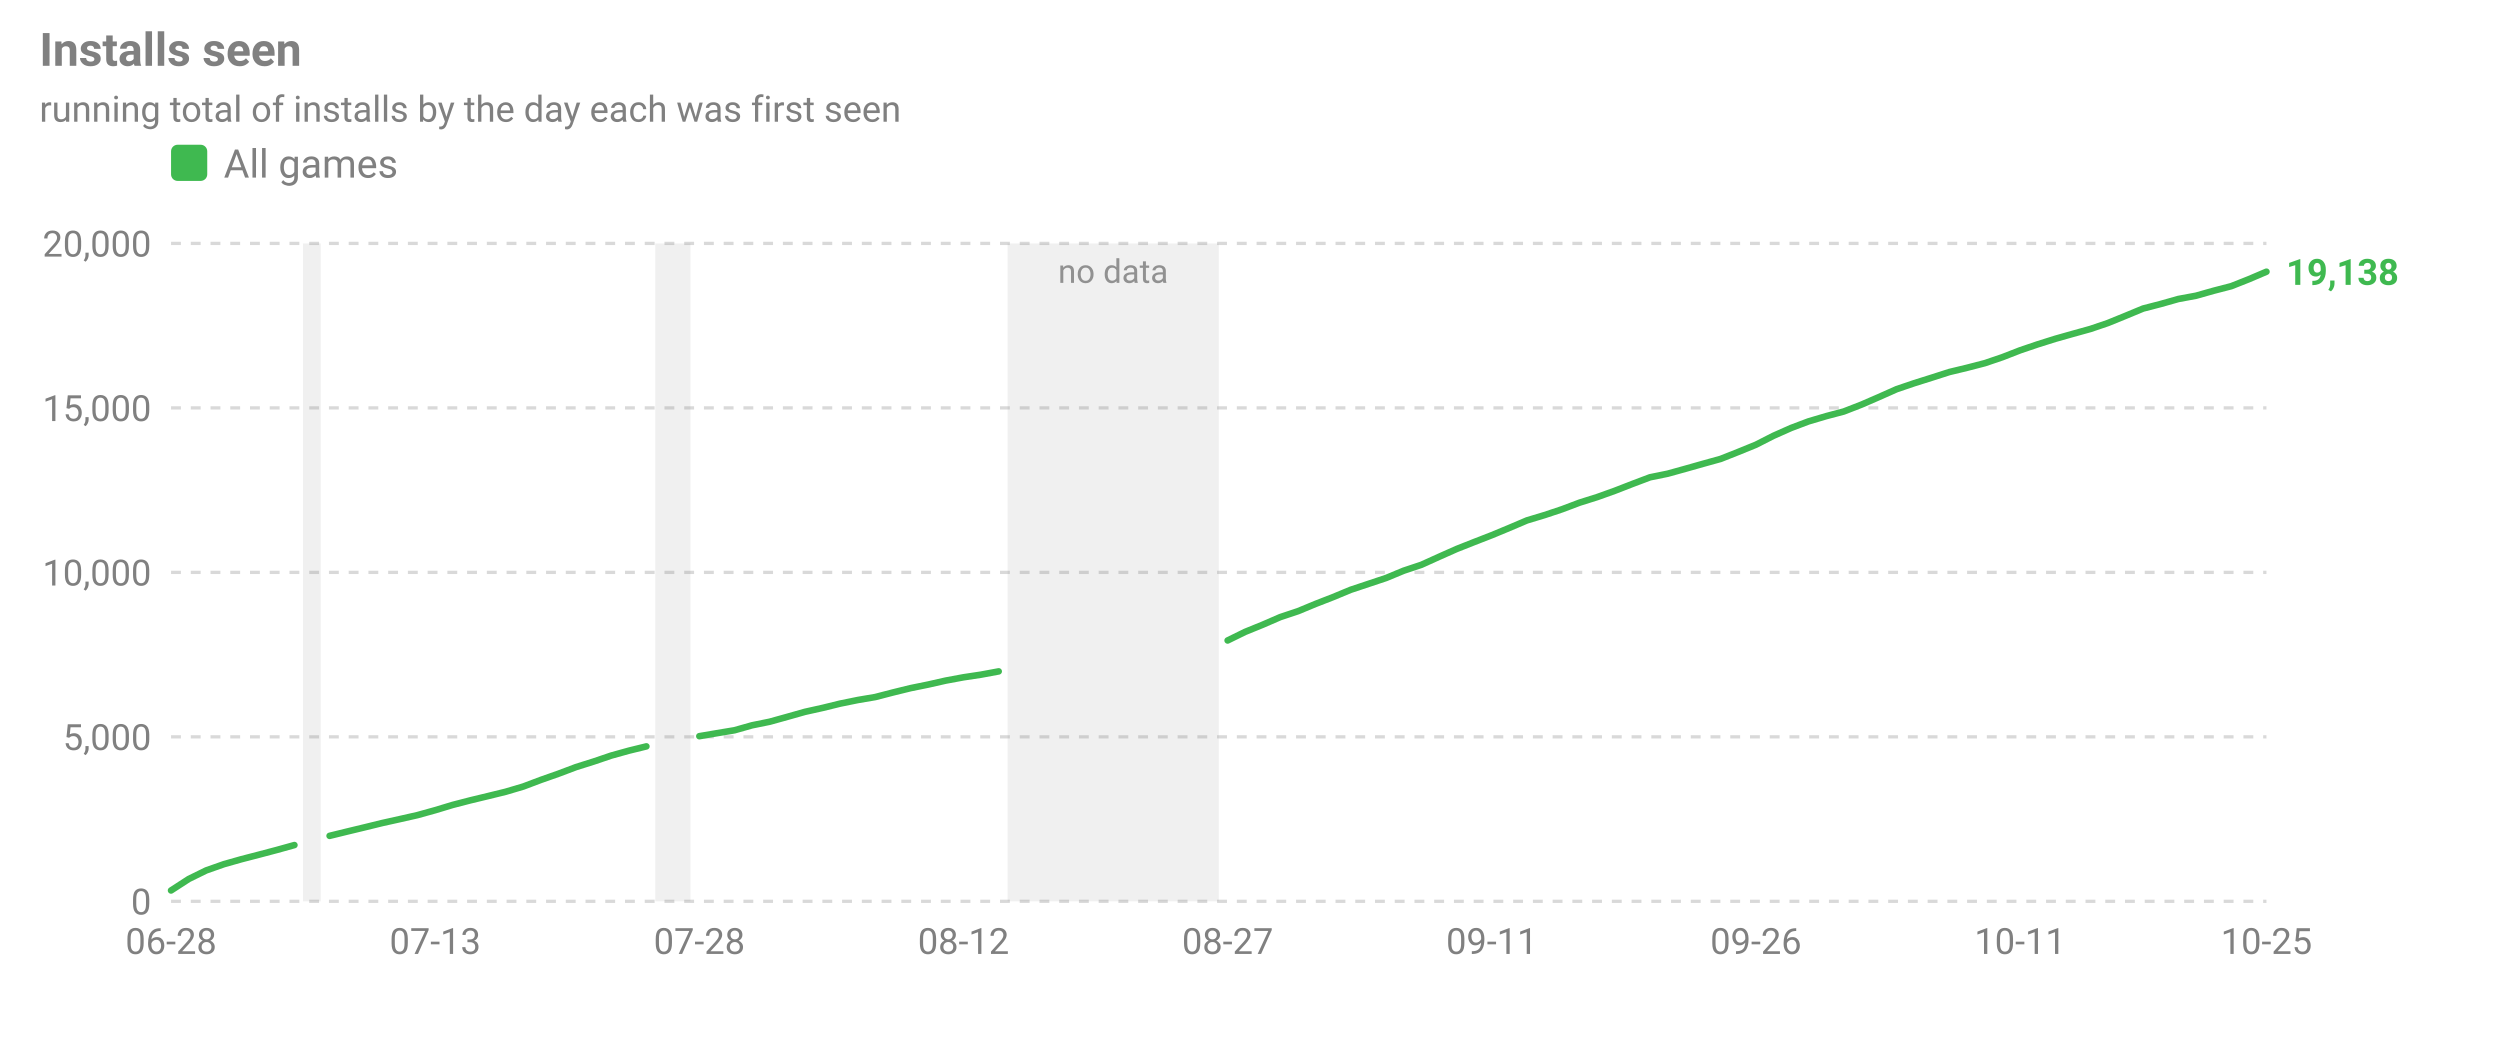
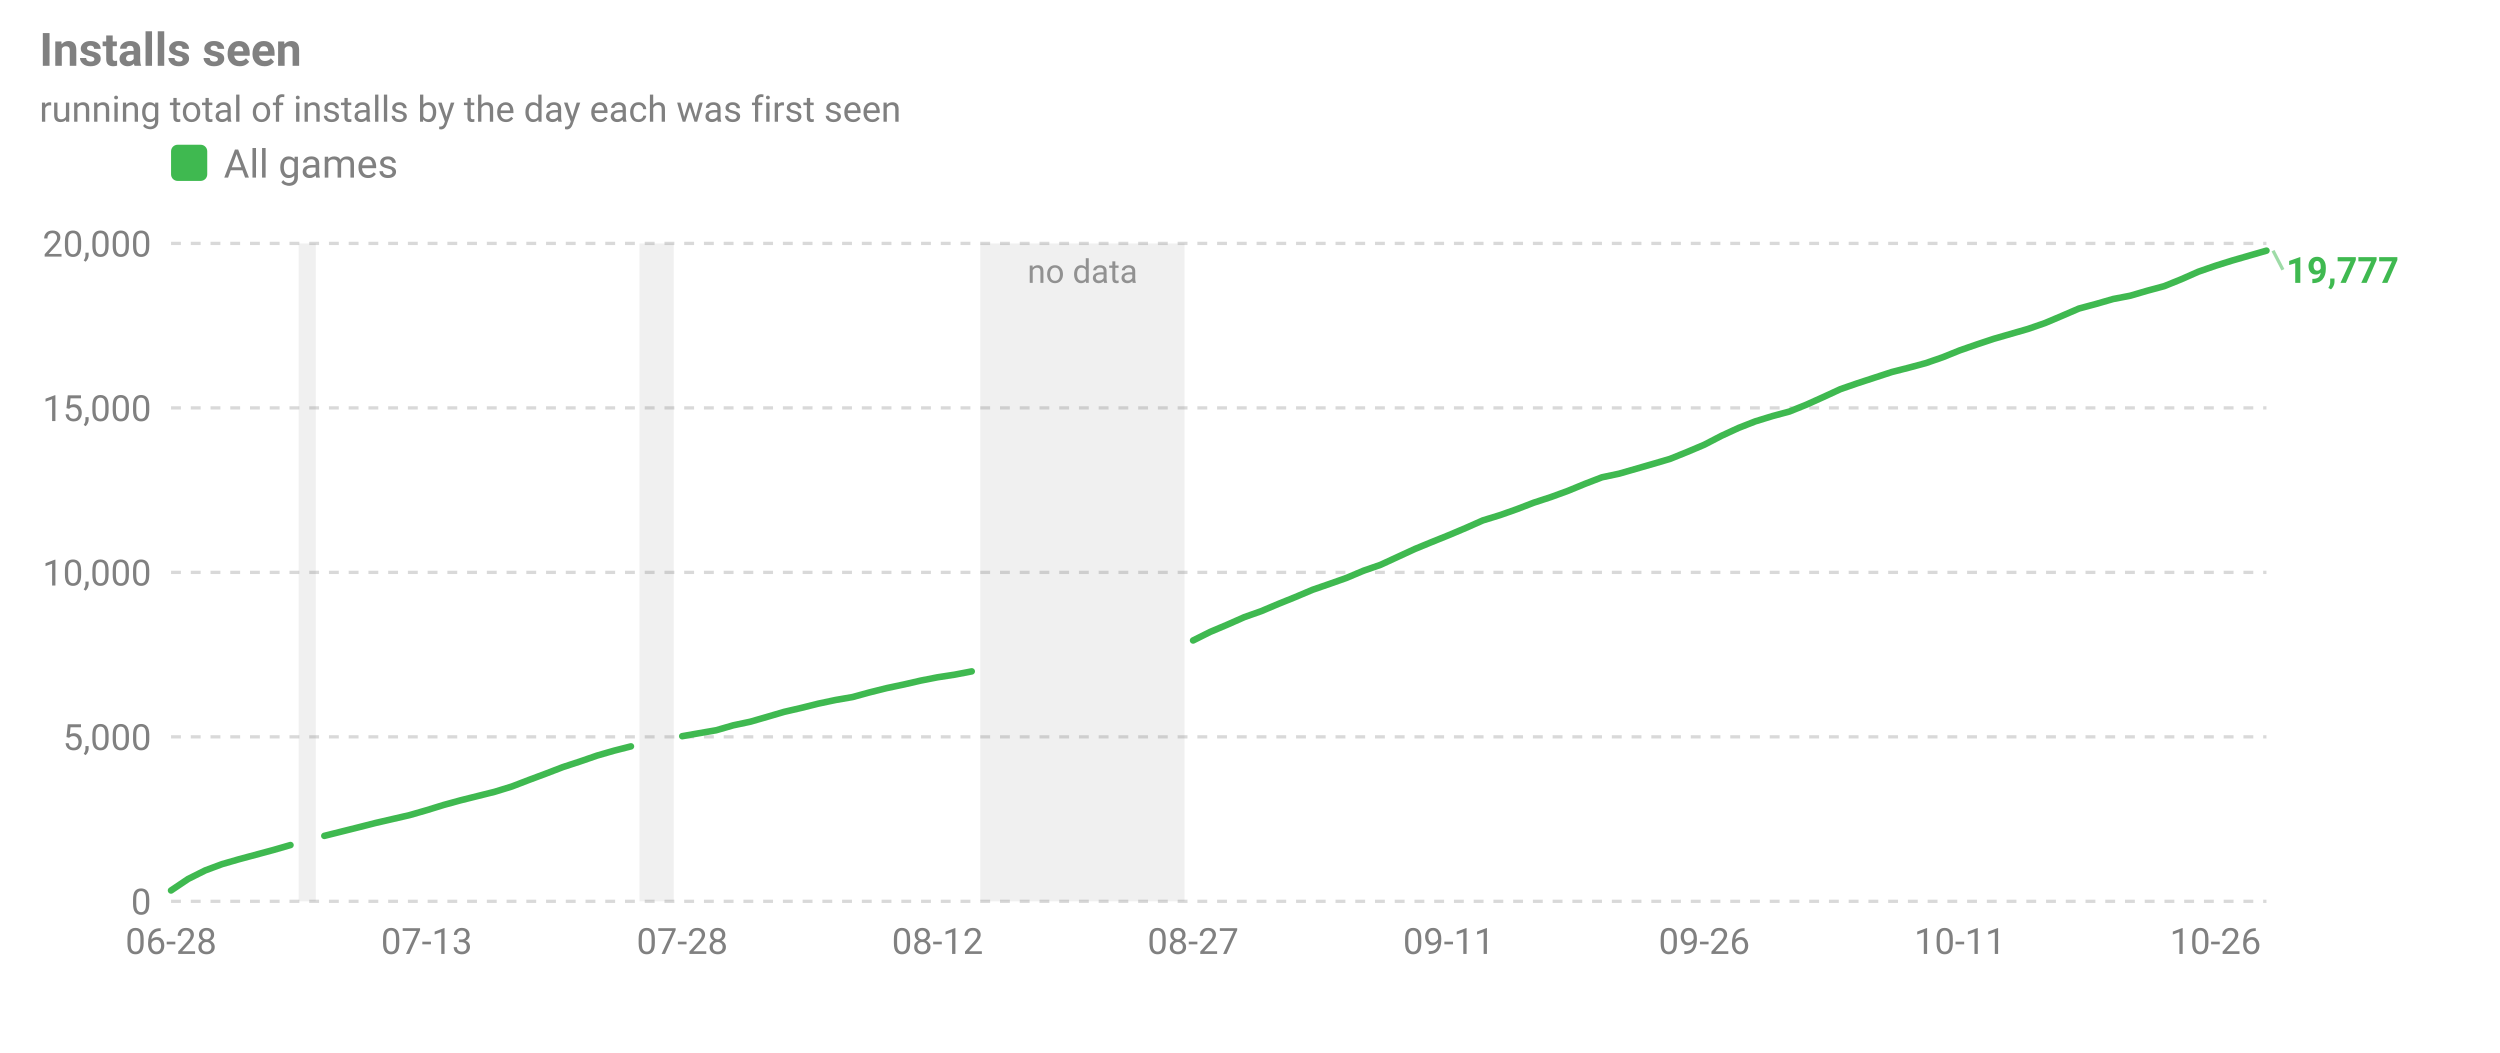
- <svg xmlns="http://www.w3.org/2000/svg" width="760" height="320" viewBox="0 0 760 320" role="img" aria-label="Installs seen" data-chart="{&quot;bottom&quot;:274,&quot;labels&quot;:[&quot;06-28&quot;,&quot;06-29&quot;,&quot;06-30&quot;,&quot;07-01&quot;,&quot;07-02&quot;,&quot;07-03&quot;,&quot;07-04&quot;,&quot;07-05&quot;,&quot;07-06&quot;,&quot;07-07&quot;,&quot;07-08&quot;,&quot;07-09&quot;,&quot;07-10&quot;,&quot;07-11&quot;,&quot;07-12&quot;,&quot;07-13&quot;,&quot;07-14&quot;,&quot;07-15&quot;,&quot;07-16&quot;,&quot;07-17&quot;,&quot;07-18&quot;,&quot;07-19&quot;,&quot;07-20&quot;,&quot;07-21&quot;,&quot;07-22&quot;,&quot;07-23&quot;,&quot;07-24&quot;,&quot;07-25&quot;,&quot;07-26&quot;,&quot;07-27&quot;,&quot;07-28&quot;,&quot;07-29&quot;,&quot;07-30&quot;,&quot;07-31&quot;,&quot;08-01&quot;,&quot;08-02&quot;,&quot;08-03&quot;,&quot;08-04&quot;,&quot;08-05&quot;,&quot;08-06&quot;,&quot;08-07&quot;,&quot;08-08&quot;,&quot;08-09&quot;,&quot;08-10&quot;,&quot;08-11&quot;,&quot;08-12&quot;,&quot;08-13&quot;,&quot;08-14&quot;,&quot;08-15&quot;,&quot;08-16&quot;,&quot;08-17&quot;,&quot;08-18&quot;,&quot;08-19&quot;,&quot;08-20&quot;,&quot;08-21&quot;,&quot;08-22&quot;,&quot;08-23&quot;,&quot;08-24&quot;,&quot;08-25&quot;,&quot;08-26&quot;,&quot;08-27&quot;,&quot;08-28&quot;,&quot;08-29&quot;,&quot;08-30&quot;,&quot;08-31&quot;,&quot;09-01&quot;,&quot;09-02&quot;,&quot;09-03&quot;,&quot;09-04&quot;,&quot;09-05&quot;,&quot;09-06&quot;,&quot;09-07&quot;,&quot;09-08&quot;,&quot;09-09&quot;,&quot;09-10&quot;,&quot;09-11&quot;,&quot;09-12&quot;,&quot;09-13&quot;,&quot;09-14&quot;,&quot;09-15&quot;,&quot;09-16&quot;,&quot;09-17&quot;,&quot;09-18&quot;,&quot;09-19&quot;,&quot;09-20&quot;,&quot;09-21&quot;,&quot;09-22&quot;,&quot;09-23&quot;,&quot;09-24&quot;,&quot;09-25&quot;,&quot;09-26&quot;,&quot;09-27&quot;,&quot;09-28&quot;,&quot;09-29&quot;,&quot;09-30&quot;,&quot;10-01&quot;,&quot;10-02&quot;,&quot;10-03&quot;,&quot;10-04&quot;,&quot;10-05&quot;,&quot;10-06&quot;,&quot;10-07&quot;,&quot;10-08&quot;,&quot;10-09&quot;,&quot;10-10&quot;,&quot;10-11&quot;,&quot;10-12&quot;,&quot;10-13&quot;,&quot;10-14&quot;,&quot;10-15&quot;,&quot;10-16&quot;,&quot;10-17&quot;,&quot;10-18&quot;,&quot;10-19&quot;,&quot;10-20&quot;,&quot;10-21&quot;,&quot;10-22&quot;,&quot;10-23&quot;,&quot;10-24&quot;,&quot;10-25&quot;],&quot;series&quot;:[{&quot;color&quot;:&quot;#3fb950&quot;,&quot;name&quot;:&quot;All games&quot;,&quot;values&quot;:[&quot;334&quot;,&quot;682&quot;,&quot;936&quot;,&quot;1,127&quot;,&quot;1,281&quot;,&quot;1,419&quot;,&quot;1,562&quot;,&quot;1,708&quot;,null,&quot;1,991&quot;,&quot;2,121&quot;,&quot;2,253&quot;,&quot;2,385&quot;,&quot;2,499&quot;,&quot;2,620&quot;,&quot;2,768&quot;,&quot;2,932&quot;,&quot;3,070&quot;,&quot;3,202&quot;,&quot;3,330&quot;,&quot;3,494&quot;,&quot;3,692&quot;,&quot;3,885&quot;,&quot;4,077&quot;,&quot;4,252&quot;,&quot;4,428&quot;,&quot;4,585&quot;,&quot;4,708&quot;,null,null,&quot;5,016&quot;,&quot;5,111&quot;,&quot;5,200&quot;,&quot;5,350&quot;,&quot;5,456&quot;,&quot;5,614&quot;,&quot;5,756&quot;,&quot;5,877&quot;,&quot;6,008&quot;,&quot;6,120&quot;,&quot;6,212&quot;,&quot;6,351&quot;,&quot;6,477&quot;,&quot;6,588&quot;,&quot;6,710&quot;,&quot;6,806&quot;,&quot;6,890&quot;,&quot;6,993&quot;,null,null,null,null,null,null,null,null,null,null,null,null,&quot;7,935&quot;,&quot;8,188&quot;,&quot;8,413&quot;,&quot;8,635&quot;,&quot;8,822&quot;,&quot;9,042&quot;,&quot;9,252&quot;,&quot;9,472&quot;,&quot;9,651&quot;,&quot;9,832&quot;,&quot;10,046&quot;,&quot;10,229&quot;,&quot;10,466&quot;,&quot;10,707&quot;,&quot;10,918&quot;,&quot;11,131&quot;,&quot;11,348&quot;,&quot;11,582&quot;,&quot;11,737&quot;,&quot;11,921&quot;,&quot;12,120&quot;,&quot;12,288&quot;,&quot;12,479&quot;,&quot;12,693&quot;,&quot;12,887&quot;,&quot;12,997&quot;,&quot;13,148&quot;,&quot;13,304&quot;,&quot;13,450&quot;,&quot;13,656&quot;,&quot;13,879&quot;,&quot;14,152&quot;,&quot;14,388&quot;,&quot;14,591&quot;,&quot;14,752&quot;,&quot;14,888&quot;,&quot;15,104&quot;,&quot;15,330&quot;,&quot;15,573&quot;,&quot;15,755&quot;,&quot;15,923&quot;,&quot;16,094&quot;,&quot;16,224&quot;,&quot;16,360&quot;,&quot;16,537&quot;,&quot;16,754&quot;,&quot;16,928&quot;,&quot;17,096&quot;,&quot;17,247&quot;,&quot;17,404&quot;,&quot;17,576&quot;,&quot;17,804&quot;,&quot;18,017&quot;,&quot;18,161&quot;,&quot;18,309&quot;,&quot;18,412&quot;,&quot;18,559&quot;,&quot;18,702&quot;,&quot;18,906&quot;,&quot;19,138&quot;],&quot;y&quot;:[270.7,267.2,264.6,262.7,261.2,259.8,258.4,256.9,null,254.1,252.8,251.5,250.2,249.0,247.8,246.3,244.7,243.3,242.0,240.7,239.1,237.1,235.2,233.2,231.5,229.7,228.2,226.9,null,null,223.8,222.9,222.0,220.5,219.4,217.9,216.4,215.2,213.9,212.8,211.9,210.5,209.2,208.1,206.9,205.9,205.1,204.1,null,null,null,null,null,null,null,null,null,null,null,null,194.7,192.1,189.9,187.6,185.8,183.6,181.5,179.3,177.5,175.7,173.5,171.7,169.3,166.9,164.8,162.7,160.5,158.2,156.6,154.8,152.8,151.1,149.2,147.1,145.1,144.0,142.5,141.0,139.5,137.4,135.2,132.5,130.1,128.1,126.5,125.1,123.0,120.7,118.3,116.5,114.8,113.1,111.8,110.4,108.6,106.5,104.7,103.0,101.5,100.0,98.2,96.0,93.8,92.4,90.9,89.9,88.4,87.0,84.9,82.6]}],&quot;top&quot;:74,&quot;type&quot;:&quot;lines&quot;,&quot;x&quot;:[52.0,57.4,62.7,68.1,73.4,78.8,84.1,89.5,94.8,100.2,105.5,110.9,116.2,121.6,126.9,132.3,137.6,143.0,148.4,153.7,159.1,164.4,169.8,175.1,180.5,185.8,191.2,196.5,201.9,207.2,212.6,217.9,223.3,228.6,234.0,239.4,244.7,250.1,255.4,260.8,266.1,271.5,276.8,282.2,287.5,292.9,298.2,303.6,308.9,314.3,319.6,325.0,330.4,335.7,341.1,346.4,351.8,357.1,362.5,367.8,373.2,378.5,383.9,389.2,394.6,399.9,405.3,410.6,416.0,421.4,426.7,432.1,437.4,442.8,448.1,453.5,458.8,464.2,469.5,474.9,480.2,485.6,490.9,496.3,501.6,507.0,512.4,517.7,523.1,528.4,533.8,539.1,544.5,549.8,555.2,560.5,565.9,571.2,576.6,581.9,587.3,592.6,598.0,603.4,608.7,614.1,619.4,624.8,630.1,635.5,640.8,646.2,651.5,656.9,662.2,667.6,672.9,678.3,683.6,689.0]}">
+ <svg xmlns="http://www.w3.org/2000/svg" width="760" height="320" viewBox="0 0 760 320" role="img" aria-label="Installs seen" data-chart="{&quot;bottom&quot;:274,&quot;labels&quot;:[&quot;06-28&quot;,&quot;06-29&quot;,&quot;06-30&quot;,&quot;07-01&quot;,&quot;07-02&quot;,&quot;07-03&quot;,&quot;07-04&quot;,&quot;07-05&quot;,&quot;07-06&quot;,&quot;07-07&quot;,&quot;07-08&quot;,&quot;07-09&quot;,&quot;07-10&quot;,&quot;07-11&quot;,&quot;07-12&quot;,&quot;07-13&quot;,&quot;07-14&quot;,&quot;07-15&quot;,&quot;07-16&quot;,&quot;07-17&quot;,&quot;07-18&quot;,&quot;07-19&quot;,&quot;07-20&quot;,&quot;07-21&quot;,&quot;07-22&quot;,&quot;07-23&quot;,&quot;07-24&quot;,&quot;07-25&quot;,&quot;07-26&quot;,&quot;07-27&quot;,&quot;07-28&quot;,&quot;07-29&quot;,&quot;07-30&quot;,&quot;07-31&quot;,&quot;08-01&quot;,&quot;08-02&quot;,&quot;08-03&quot;,&quot;08-04&quot;,&quot;08-05&quot;,&quot;08-06&quot;,&quot;08-07&quot;,&quot;08-08&quot;,&quot;08-09&quot;,&quot;08-10&quot;,&quot;08-11&quot;,&quot;08-12&quot;,&quot;08-13&quot;,&quot;08-14&quot;,&quot;08-15&quot;,&quot;08-16&quot;,&quot;08-17&quot;,&quot;08-18&quot;,&quot;08-19&quot;,&quot;08-20&quot;,&quot;08-21&quot;,&quot;08-22&quot;,&quot;08-23&quot;,&quot;08-24&quot;,&quot;08-25&quot;,&quot;08-26&quot;,&quot;08-27&quot;,&quot;08-28&quot;,&quot;08-29&quot;,&quot;08-30&quot;,&quot;08-31&quot;,&quot;09-01&quot;,&quot;09-02&quot;,&quot;09-03&quot;,&quot;09-04&quot;,&quot;09-05&quot;,&quot;09-06&quot;,&quot;09-07&quot;,&quot;09-08&quot;,&quot;09-09&quot;,&quot;09-10&quot;,&quot;09-11&quot;,&quot;09-12&quot;,&quot;09-13&quot;,&quot;09-14&quot;,&quot;09-15&quot;,&quot;09-16&quot;,&quot;09-17&quot;,&quot;09-18&quot;,&quot;09-19&quot;,&quot;09-20&quot;,&quot;09-21&quot;,&quot;09-22&quot;,&quot;09-23&quot;,&quot;09-24&quot;,&quot;09-25&quot;,&quot;09-26&quot;,&quot;09-27&quot;,&quot;09-28&quot;,&quot;09-29&quot;,&quot;09-30&quot;,&quot;10-01&quot;,&quot;10-02&quot;,&quot;10-03&quot;,&quot;10-04&quot;,&quot;10-05&quot;,&quot;10-06&quot;,&quot;10-07&quot;,&quot;10-08&quot;,&quot;10-09&quot;,&quot;10-10&quot;,&quot;10-11&quot;,&quot;10-12&quot;,&quot;10-13&quot;,&quot;10-14&quot;,&quot;10-15&quot;,&quot;10-16&quot;,&quot;10-17&quot;,&quot;10-18&quot;,&quot;10-19&quot;,&quot;10-20&quot;,&quot;10-21&quot;,&quot;10-22&quot;,&quot;10-23&quot;,&quot;10-24&quot;,&quot;10-25&quot;,&quot;10-26&quot;,&quot;10-27&quot;,&quot;10-28&quot;,&quot;10-29&quot;],&quot;series&quot;:[{&quot;color&quot;:&quot;#3fb950&quot;,&quot;name&quot;:&quot;All games&quot;,&quot;values&quot;:[&quot;334&quot;,&quot;682&quot;,&quot;936&quot;,&quot;1,127&quot;,&quot;1,281&quot;,&quot;1,419&quot;,&quot;1,562&quot;,&quot;1,708&quot;,null,&quot;1,991&quot;,&quot;2,121&quot;,&quot;2,253&quot;,&quot;2,385&quot;,&quot;2,499&quot;,&quot;2,620&quot;,&quot;2,768&quot;,&quot;2,932&quot;,&quot;3,070&quot;,&quot;3,202&quot;,&quot;3,330&quot;,&quot;3,494&quot;,&quot;3,692&quot;,&quot;3,885&quot;,&quot;4,077&quot;,&quot;4,252&quot;,&quot;4,428&quot;,&quot;4,585&quot;,&quot;4,708&quot;,null,null,&quot;5,016&quot;,&quot;5,111&quot;,&quot;5,200&quot;,&quot;5,350&quot;,&quot;5,456&quot;,&quot;5,614&quot;,&quot;5,756&quot;,&quot;5,877&quot;,&quot;6,008&quot;,&quot;6,120&quot;,&quot;6,212&quot;,&quot;6,351&quot;,&quot;6,477&quot;,&quot;6,588&quot;,&quot;6,710&quot;,&quot;6,806&quot;,&quot;6,890&quot;,&quot;6,993&quot;,null,null,null,null,null,null,null,null,null,null,null,null,&quot;7,935&quot;,&quot;8,188&quot;,&quot;8,413&quot;,&quot;8,635&quot;,&quot;8,822&quot;,&quot;9,042&quot;,&quot;9,252&quot;,&quot;9,472&quot;,&quot;9,651&quot;,&quot;9,832&quot;,&quot;10,046&quot;,&quot;10,229&quot;,&quot;10,466&quot;,&quot;10,707&quot;,&quot;10,918&quot;,&quot;11,131&quot;,&quot;11,348&quot;,&quot;11,582&quot;,&quot;11,737&quot;,&quot;11,921&quot;,&quot;12,120&quot;,&quot;12,288&quot;,&quot;12,479&quot;,&quot;12,693&quot;,&quot;12,887&quot;,&quot;12,997&quot;,&quot;13,148&quot;,&quot;13,304&quot;,&quot;13,450&quot;,&quot;13,656&quot;,&quot;13,879&quot;,&quot;14,152&quot;,&quot;14,388&quot;,&quot;14,591&quot;,&quot;14,752&quot;,&quot;14,888&quot;,&quot;15,104&quot;,&quot;15,330&quot;,&quot;15,573&quot;,&quot;15,755&quot;,&quot;15,923&quot;,&quot;16,094&quot;,&quot;16,224&quot;,&quot;16,360&quot;,&quot;16,537&quot;,&quot;16,754&quot;,&quot;16,928&quot;,&quot;17,096&quot;,&quot;17,247&quot;,&quot;17,404&quot;,&quot;17,576&quot;,&quot;17,804&quot;,&quot;18,017&quot;,&quot;18,161&quot;,&quot;18,309&quot;,&quot;18,412&quot;,&quot;18,559&quot;,&quot;18,702&quot;,&quot;18,906&quot;,&quot;19,138&quot;,&quot;19,323&quot;,&quot;19,478&quot;,&quot;19,626&quot;,&quot;19,777&quot;],&quot;y&quot;:[270.7,267.2,264.6,262.7,261.2,259.8,258.4,256.9,null,254.1,252.8,251.5,250.2,249.0,247.8,246.3,244.7,243.3,242.0,240.7,239.1,237.1,235.2,233.2,231.5,229.7,228.2,226.9,null,null,223.8,222.9,222.0,220.5,219.4,217.9,216.4,215.2,213.9,212.8,211.9,210.5,209.2,208.1,206.9,205.9,205.1,204.1,null,null,null,null,null,null,null,null,null,null,null,null,194.7,192.1,189.9,187.6,185.8,183.6,181.5,179.3,177.5,175.7,173.5,171.7,169.3,166.9,164.8,162.7,160.5,158.2,156.6,154.8,152.8,151.1,149.2,147.1,145.1,144.0,142.5,141.0,139.5,137.4,135.2,132.5,130.1,128.1,126.5,125.1,123.0,120.7,118.3,116.5,114.8,113.1,111.8,110.4,108.6,106.5,104.7,103.0,101.5,100.0,98.2,96.0,93.8,92.4,90.9,89.9,88.4,87.0,84.9,82.6,80.8,79.2,77.7,76.2]}],&quot;top&quot;:74,&quot;type&quot;:&quot;lines&quot;,&quot;x&quot;:[52.0,57.2,62.4,67.5,72.7,77.9,83.1,88.3,93.4,98.6,103.8,109.0,114.1,119.3,124.5,129.7,134.9,140.0,145.2,150.4,155.6,160.8,165.9,171.1,176.3,181.5,186.7,191.8,197.0,202.2,207.4,212.5,217.7,222.9,228.1,233.3,238.4,243.6,248.8,254.0,259.2,264.3,269.5,274.7,279.9,285.0,290.2,295.4,300.6,305.8,310.9,316.1,321.3,326.5,331.7,336.8,342.0,347.2,352.4,357.6,362.7,367.9,373.1,378.3,383.4,388.6,393.8,399.0,404.2,409.3,414.5,419.7,424.9,430.1,435.2,440.4,445.6,450.8,456.0,461.1,466.3,471.5,476.7,481.8,487.0,492.2,497.4,502.6,507.7,512.9,518.1,523.3,528.5,533.6,538.8,544.0,549.2,554.3,559.5,564.7,569.9,575.1,580.2,585.4,590.6,595.8,601.0,606.1,611.3,616.5,621.7,626.9,632.0,637.2,642.4,647.6,652.7,657.9,663.1,668.3,673.5,678.6,683.8,689.0]}">
  <style>
  text{font-family:-apple-system,BlinkMacSystemFont,'Segoe UI',Roboto,Helvetica,Arial,sans-serif}
  .grid{stroke:#808080;stroke-opacity:.3;stroke-width:1}
  .axis{stroke:#808080;stroke-width:1}
  .lbl{fill:#808080;font-size:12px}
  .val{fill:#808080;font-size:12px;font-weight:600}
  .title{fill:#808080;font-size:14px;font-weight:700}
  .sub{fill:#808080;font-size:11px}
  .gap{fill:#808080;opacity:.12}
  .gaplbl{fill:#808080;font-size:10px;opacity:.85}
  .ico{fill:#808080}
  .t1{fill:#e3b341}
  .t2{fill:#d29922}
  .t3{fill:#b7860b}
  .t4{fill:#946f0f}
</style>
  <text x="12" y="20" class="title">Installs seen</text>
  <text x="12" y="37" class="sub">running total of installs by the day each was first seen</text>
-   <rect x="92.1" y="74" width="5.4" height="200" class="gap" />
-   <rect x="199.2" y="74" width="10.7" height="200" class="gap" />
-   <rect x="306.3" y="74" width="64.2" height="200" class="gap" />
-   <text x="338.4" y="86" class="gaplbl" text-anchor="middle">no data</text>
+   <rect x="90.8" y="74" width="5.2" height="200" class="gap" />
+   <rect x="194.4" y="74" width="10.4" height="200" class="gap" />
+   <rect x="298.0" y="74" width="62.1" height="200" class="gap" />
+   <text x="329.1" y="86" class="gaplbl" text-anchor="middle">no data</text>
  <line x1="52" y1="274.0" x2="689" y2="274.0" class="grid" stroke-dasharray="3 3" />
  <text x="46" y="278.0" class="sub" text-anchor="end">0</text>
  <line x1="52" y1="224.0" x2="689" y2="224.0" class="grid" stroke-dasharray="3 3" />
  <text x="46" y="228.0" class="sub" text-anchor="end">5,000</text>
  <line x1="52" y1="174.0" x2="689" y2="174.0" class="grid" stroke-dasharray="3 3" />
  <text x="46" y="178.0" class="sub" text-anchor="end">10,000</text>
  <line x1="52" y1="124.0" x2="689" y2="124.0" class="grid" stroke-dasharray="3 3" />
  <text x="46" y="128.0" class="sub" text-anchor="end">15,000</text>
  <line x1="52" y1="74.0" x2="689" y2="74.0" class="grid" stroke-dasharray="3 3" />
  <text x="46" y="78.0" class="sub" text-anchor="end">20,000</text>
  <text x="52.0" y="290" class="sub" text-anchor="middle">06-28</text>
-   <text x="132.3" y="290" class="sub" text-anchor="middle">07-13</text>
-   <text x="212.6" y="290" class="sub" text-anchor="middle">07-28</text>
-   <text x="292.9" y="290" class="sub" text-anchor="middle">08-12</text>
-   <text x="373.2" y="290" class="sub" text-anchor="middle">08-27</text>
-   <text x="453.5" y="290" class="sub" text-anchor="middle">09-11</text>
-   <text x="533.8" y="290" class="sub" text-anchor="middle">09-26</text>
-   <text x="614.1" y="290" class="sub" text-anchor="middle">10-11</text>
-   <text x="689.0" y="290" class="sub" text-anchor="middle">10-25</text>
-   <polyline points="52.0,270.7 57.4,267.2 62.7,264.6 68.1,262.7 73.4,261.2 78.8,259.8 84.1,258.4 89.5,256.9" fill="none" stroke="#3fb950" stroke-width="2" stroke-linejoin="round" stroke-linecap="round" />
-   <polyline points="100.2,254.1 105.5,252.8 110.9,251.5 116.2,250.2 121.6,249.0 126.9,247.8 132.3,246.3 137.6,244.7 143.0,243.3 148.4,242.0 153.7,240.7 159.1,239.1 164.4,237.1 169.8,235.2 175.1,233.2 180.5,231.5 185.8,229.7 191.2,228.2 196.5,226.9" fill="none" stroke="#3fb950" stroke-width="2" stroke-linejoin="round" stroke-linecap="round" />
-   <polyline points="212.6,223.8 217.9,222.9 223.3,222.0 228.6,220.5 234.0,219.4 239.4,217.9 244.7,216.4 250.1,215.2 255.4,213.9 260.8,212.8 266.1,211.9 271.5,210.5 276.8,209.2 282.2,208.1 287.5,206.9 292.9,205.9 298.2,205.1 303.6,204.1" fill="none" stroke="#3fb950" stroke-width="2" stroke-linejoin="round" stroke-linecap="round" />
-   <polyline points="373.2,194.7 378.5,192.1 383.9,189.9 389.2,187.6 394.6,185.8 399.9,183.6 405.3,181.5 410.6,179.3 416.0,177.5 421.4,175.7 426.7,173.5 432.1,171.7 437.4,169.3 442.8,166.9 448.1,164.8 453.5,162.7 458.8,160.5 464.2,158.2 469.5,156.6 474.9,154.8 480.2,152.8 485.6,151.1 490.9,149.2 496.3,147.1 501.6,145.1 507.0,144.0 512.4,142.5 517.7,141.0 523.1,139.5 528.4,137.4 533.8,135.2 539.1,132.5 544.5,130.1 549.8,128.1 555.2,126.5 560.5,125.1 565.9,123.0 571.2,120.7 576.6,118.3 581.9,116.5 587.3,114.8 592.6,113.1 598.0,111.8 603.4,110.4 608.7,108.6 614.1,106.5 619.4,104.7 624.8,103.0 630.1,101.5 635.5,100.0 640.8,98.2 646.2,96.0 651.5,93.8 656.9,92.4 662.2,90.9 667.6,89.9 672.9,88.4 678.3,87.0 683.6,84.9 689.0,82.6" fill="none" stroke="#3fb950" stroke-width="2" stroke-linejoin="round" stroke-linecap="round" />
-   <text x="695.0" y="86.6" style="fill:#3fb950;font-size:11px;font-weight:600">19,138</text>
+   <text x="129.7" y="290" class="sub" text-anchor="middle">07-13</text>
+   <text x="207.4" y="290" class="sub" text-anchor="middle">07-28</text>
+   <text x="285.0" y="290" class="sub" text-anchor="middle">08-12</text>
+   <text x="362.7" y="290" class="sub" text-anchor="middle">08-27</text>
+   <text x="440.4" y="290" class="sub" text-anchor="middle">09-11</text>
+   <text x="518.1" y="290" class="sub" text-anchor="middle">09-26</text>
+   <text x="595.8" y="290" class="sub" text-anchor="middle">10-11</text>
+   <text x="673.5" y="290" class="sub" text-anchor="middle">10-26</text>
+   <polyline points="52.0,270.7 57.2,267.2 62.4,264.6 67.5,262.7 72.7,261.2 77.9,259.8 83.1,258.4 88.3,256.9" fill="none" stroke="#3fb950" stroke-width="2" stroke-linejoin="round" stroke-linecap="round" />
+   <polyline points="98.6,254.1 103.8,252.8 109.0,251.5 114.1,250.2 119.3,249.0 124.5,247.8 129.7,246.3 134.9,244.7 140.0,243.3 145.2,242.0 150.4,240.7 155.6,239.1 160.8,237.1 165.9,235.2 171.1,233.2 176.3,231.5 181.5,229.7 186.7,228.2 191.8,226.9" fill="none" stroke="#3fb950" stroke-width="2" stroke-linejoin="round" stroke-linecap="round" />
+   <polyline points="207.4,223.8 212.5,222.9 217.7,222.0 222.9,220.5 228.1,219.4 233.3,217.9 238.4,216.4 243.6,215.2 248.8,213.9 254.0,212.8 259.2,211.9 264.3,210.5 269.5,209.2 274.7,208.1 279.9,206.9 285.0,205.9 290.2,205.1 295.4,204.1" fill="none" stroke="#3fb950" stroke-width="2" stroke-linejoin="round" stroke-linecap="round" />
+   <polyline points="362.7,194.7 367.9,192.1 373.1,189.9 378.3,187.6 383.4,185.8 388.6,183.6 393.8,181.5 399.0,179.3 404.2,177.5 409.3,175.7 414.5,173.5 419.7,171.7 424.9,169.3 430.1,166.9 435.2,164.8 440.4,162.7 445.6,160.5 450.8,158.2 456.0,156.6 461.1,154.8 466.3,152.8 471.5,151.1 476.7,149.2 481.8,147.1 487.0,145.1 492.2,144.0 497.4,142.5 502.6,141.0 507.7,139.5 512.9,137.4 518.1,135.2 523.3,132.5 528.5,130.1 533.6,128.1 538.8,126.5 544.0,125.1 549.2,123.0 554.3,120.7 559.5,118.3 564.7,116.5 569.9,114.8 575.1,113.1 580.2,111.8 585.4,110.4 590.6,108.6 595.8,106.5 601.0,104.7 606.1,103.0 611.3,101.5 616.5,100.0 621.7,98.2 626.9,96.0 632.0,93.8 637.2,92.4 642.4,90.9 647.6,89.9 652.7,88.4 657.9,87.0 663.1,84.9 668.3,82.6 673.5,80.8 678.6,79.2 683.8,77.7 689.0,76.2" fill="none" stroke="#3fb950" stroke-width="2" stroke-linejoin="round" stroke-linecap="round" />
+   <line x1="691.0" y1="76.2" x2="694.0" y2="82.0" stroke="#3fb950" stroke-width="1" stroke-opacity="0.5" />
+   <text x="695.0" y="86.0" style="fill:#3fb950;font-size:11px;font-weight:600">19,777</text>
  <rect x="52" y="44" width="11" height="11" rx="2" fill="#3fb950" />
  <text x="68" y="54" class="lbl">All games</text>
</svg>
